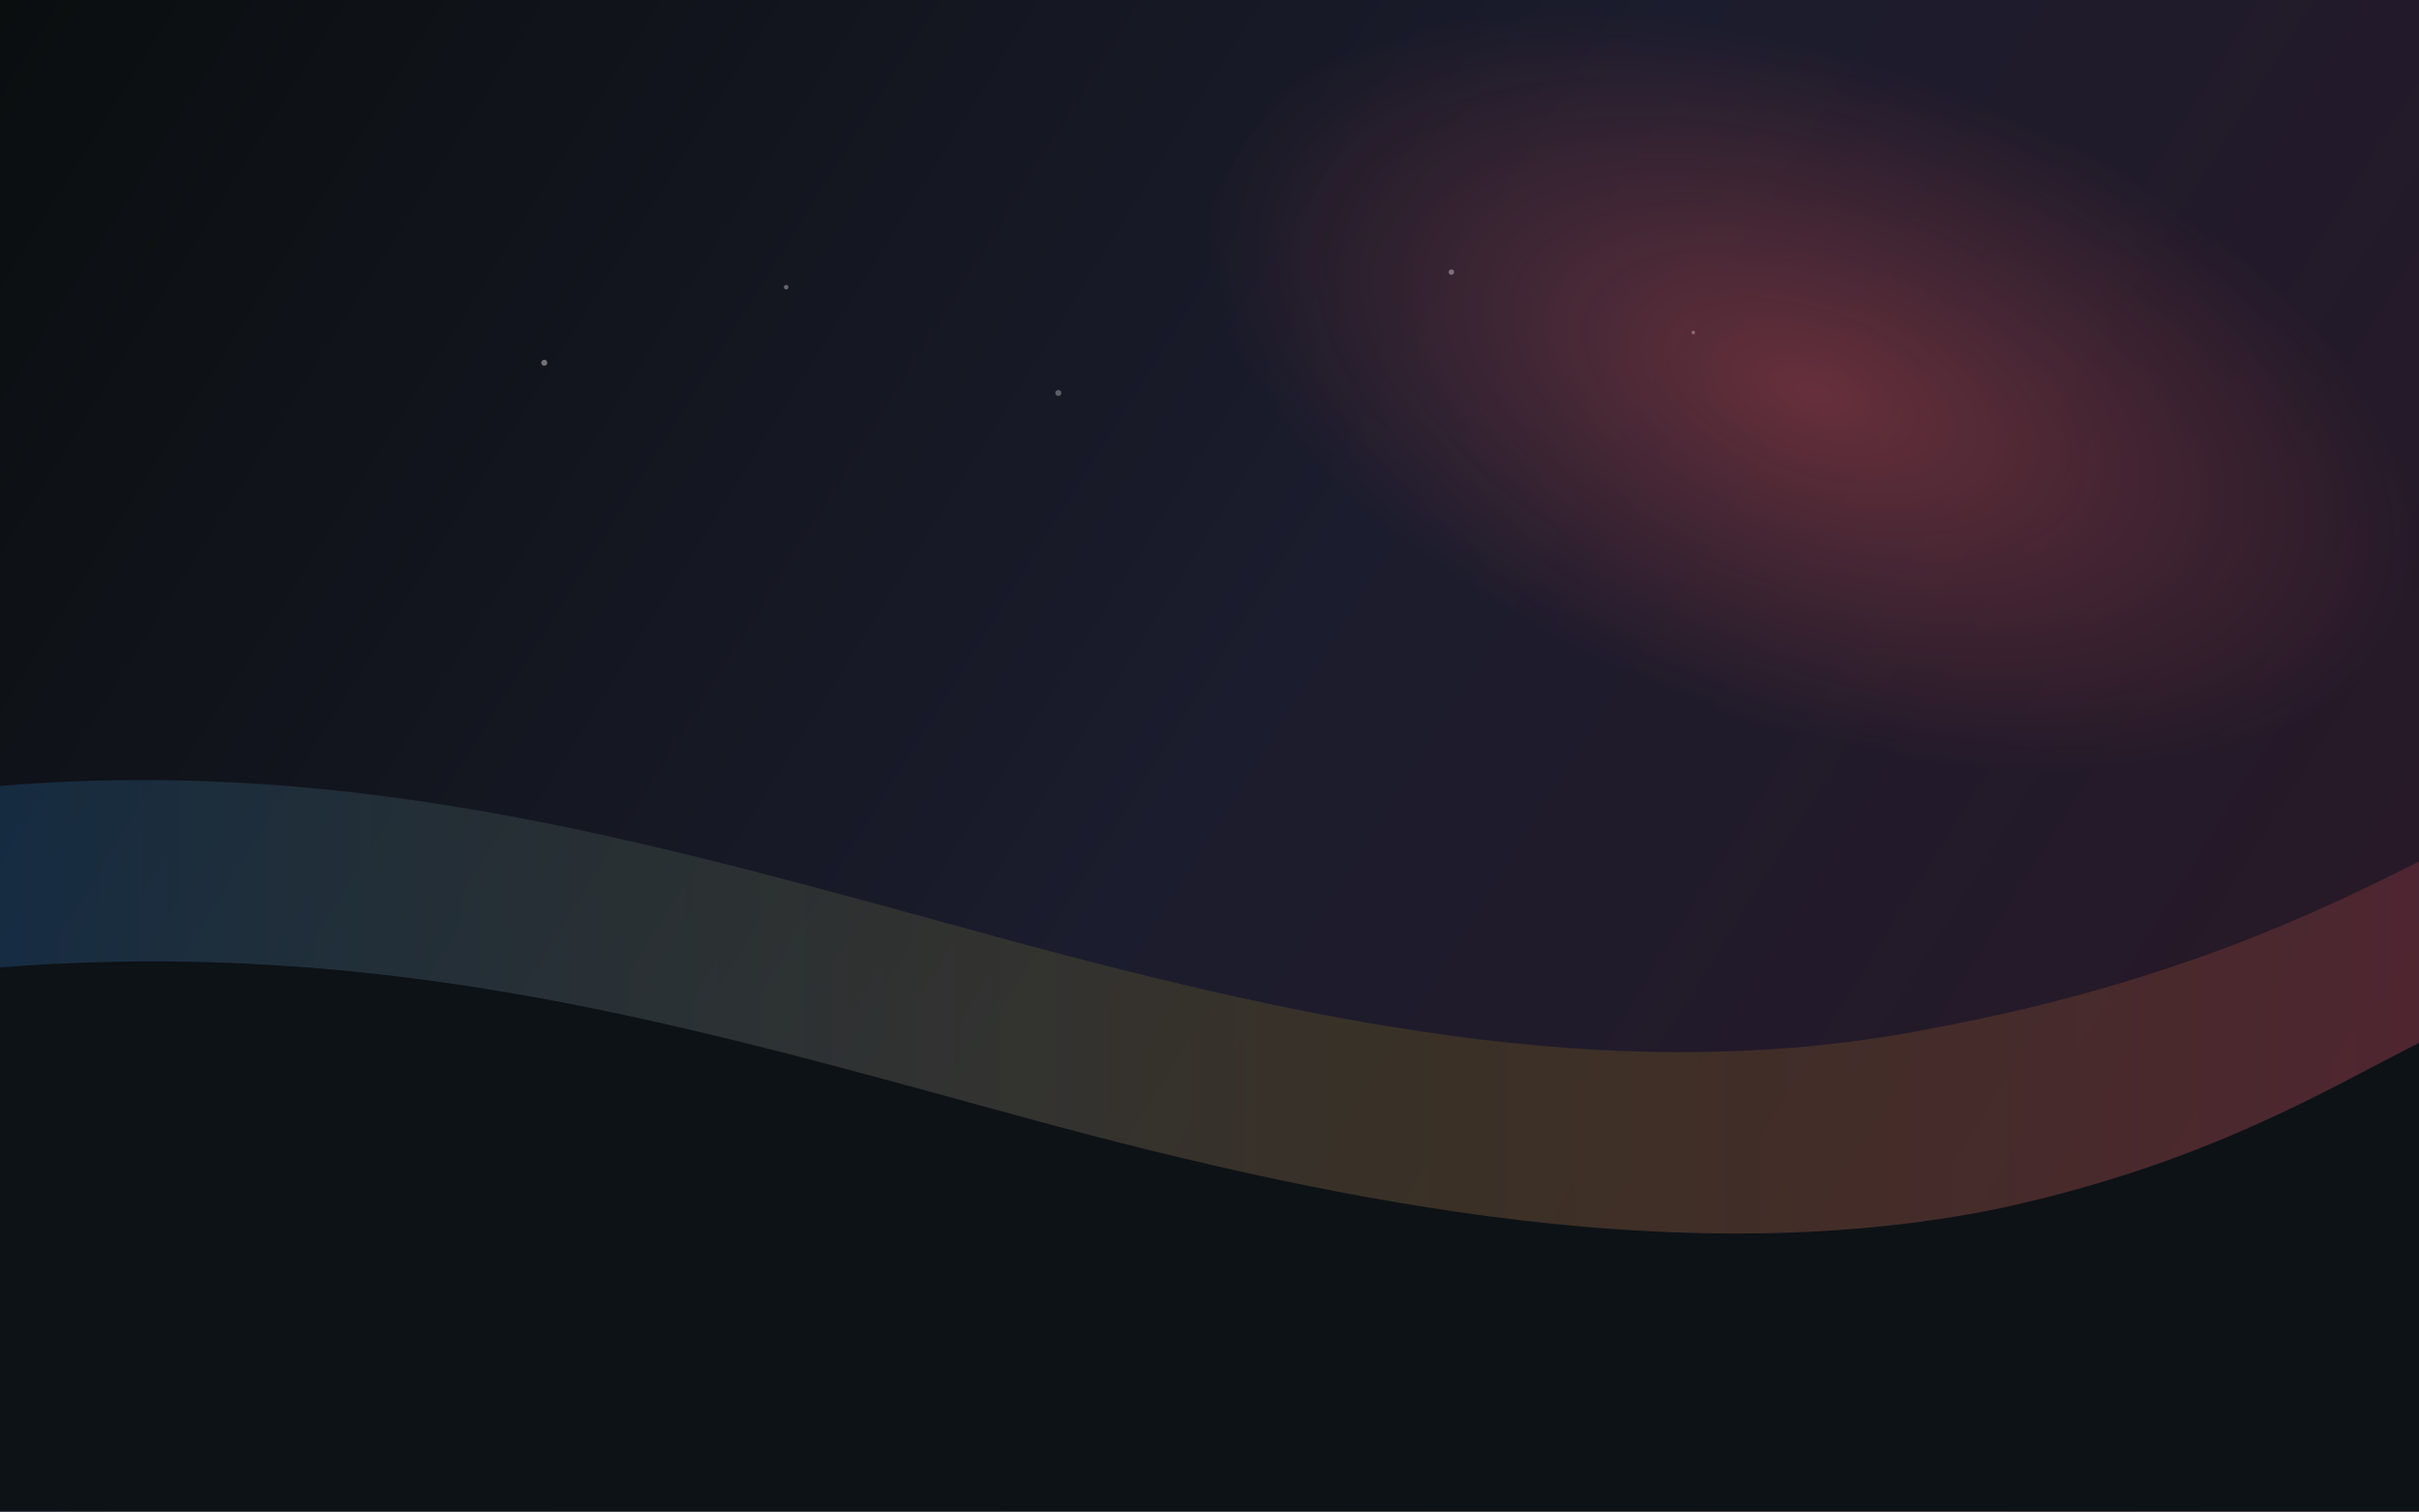
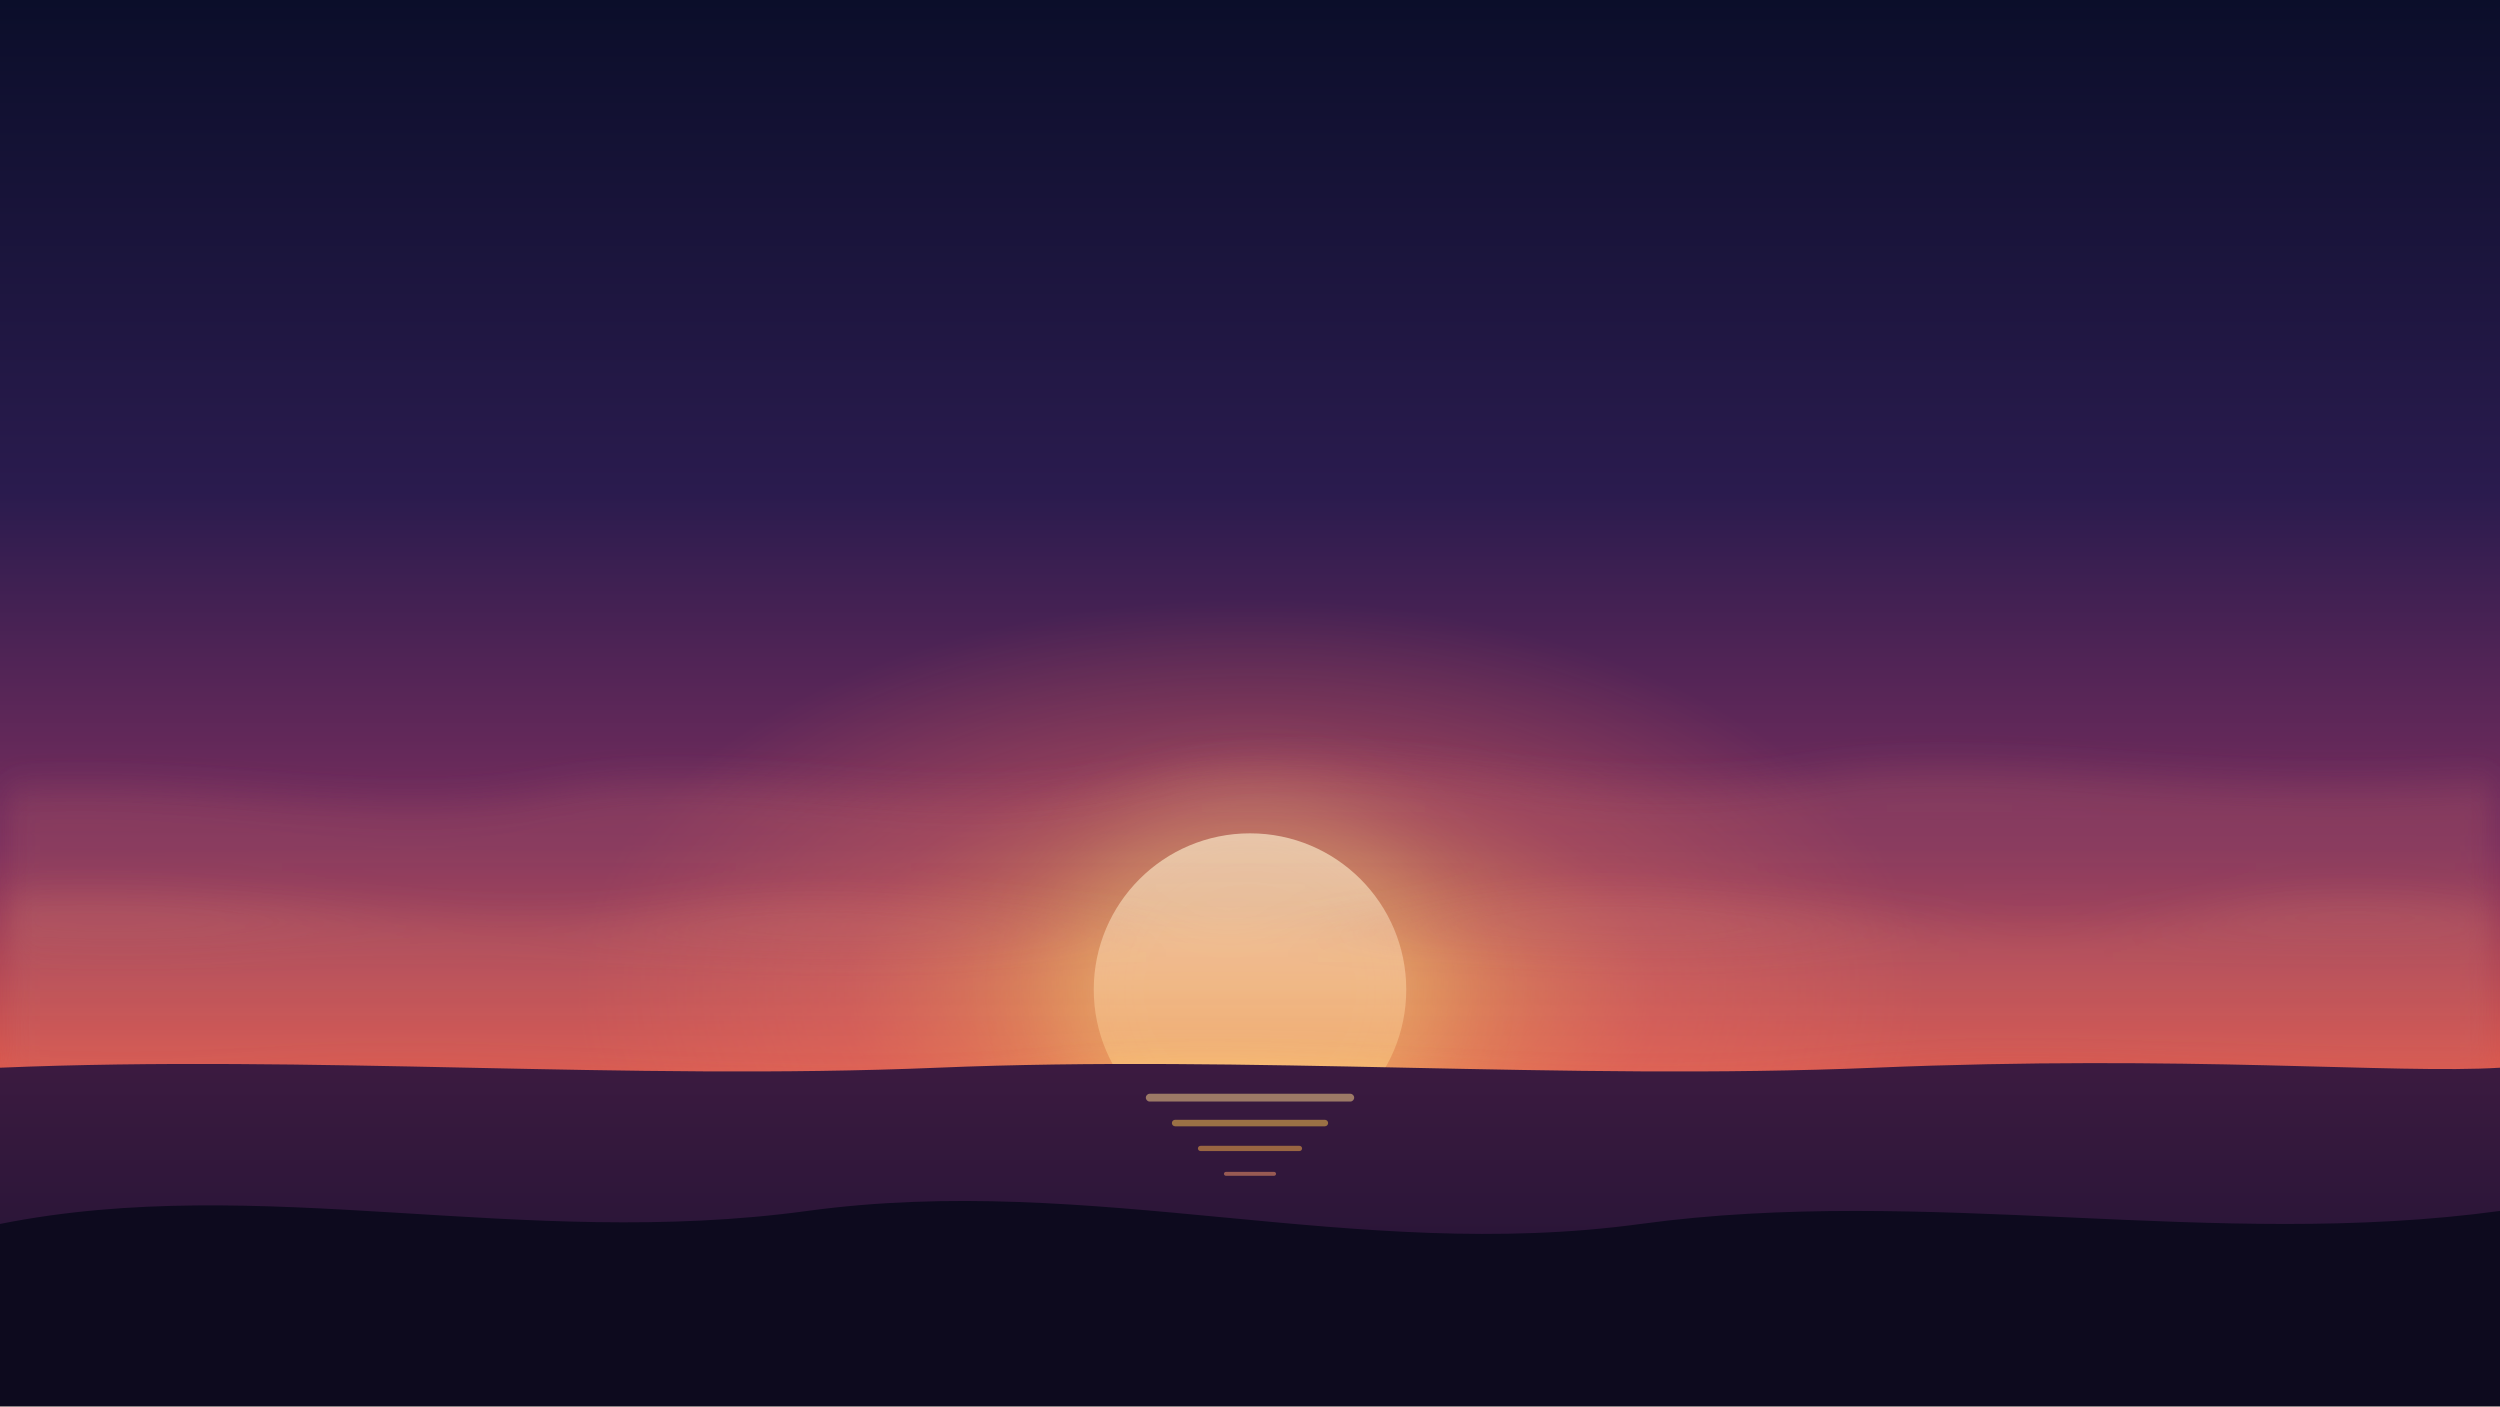
- <svg xmlns="http://www.w3.org/2000/svg" width="1600" height="1000" viewBox="0 0 1600 1000" fill="none">
+ <svg xmlns="http://www.w3.org/2000/svg" width="1920" height="1080" viewBox="0 0 1920 1080" fill="none">
  <defs>
-     <linearGradient id="sky" x1="0" y1="0" x2="1600" y2="1000" gradientUnits="userSpaceOnUse">
-       <stop offset="0" stop-color="#0A0E0F" />
-       <stop offset="0.5" stop-color="#1B1C2D" />
-       <stop offset="1" stop-color="#2B1826" />
+     <linearGradient id="duskSky" x1="0" y1="0" x2="0" y2="1080" gradientUnits="userSpaceOnUse">
+       <stop offset="0" stop-color="#0B0E2A" />
+       <stop offset="0.35" stop-color="#2A1B4E" />
+       <stop offset="0.6" stop-color="#7A2E5E" />
+       <stop offset="0.78" stop-color="#E85D4A" />
+       <stop offset="0.9" stop-color="#FFB347" />
+       <stop offset="1" stop-color="#FFD98E" />
    </linearGradient>
-     <radialGradient id="sunset" cx="0" cy="0" r="1" gradientUnits="userSpaceOnUse" gradientTransform="translate(1200 260) rotate(20) scale(420 220)">
-       <stop stop-color="#FF5C5C" stop-opacity="0.32" />
-       <stop offset="1" stop-color="#FF5C5C" stop-opacity="0" />
+     <radialGradient id="sunGlow" cx="0" cy="0" r="1" gradientUnits="userSpaceOnUse" gradientTransform="translate(960 760) scale(520 300)">
+       <stop stop-color="#FFF3C4" stop-opacity="0.95" />
+       <stop offset="0.25" stop-color="#FFC94D" stop-opacity="0.6" />
+       <stop offset="0.6" stop-color="#FF7A59" stop-opacity="0.25" />
+       <stop offset="1" stop-color="#FF7A59" stop-opacity="0" />
    </radialGradient>
-     <linearGradient id="horizon" x1="0" y1="0" x2="1600" y2="0" gradientUnits="userSpaceOnUse">
-       <stop offset="0" stop-color="#2D90E4" stop-opacity="0.2" />
-       <stop offset="0.6" stop-color="#FFCB00" stop-opacity="0.12" />
-       <stop offset="1" stop-color="#FF5C5C" stop-opacity="0.18" />
+     <linearGradient id="sunDisc" x1="0" y1="0" x2="0" y2="1" gradientUnits="objectBoundingBox">
+       <stop offset="0" stop-color="#FFF6D8" />
+       <stop offset="1" stop-color="#FFB347" />
    </linearGradient>
+     <linearGradient id="cloudFar" x1="0" y1="0" x2="0" y2="1080" gradientUnits="userSpaceOnUse">
+       <stop offset="0" stop-color="#FF9E6B" stop-opacity="0.5" />
+       <stop offset="1" stop-color="#7A2E5E" stop-opacity="0.15" />
+     </linearGradient>
+     <linearGradient id="cloudNear" x1="0" y1="0" x2="0" y2="1080" gradientUnits="userSpaceOnUse">
+       <stop offset="0" stop-color="#FFC98A" stop-opacity="0.55" />
+       <stop offset="1" stop-color="#B84A5E" stop-opacity="0.2" />
+     </linearGradient>
+     <linearGradient id="sea" x1="0" y1="0" x2="0" y2="1080" gradientUnits="userSpaceOnUse">
+       <stop offset="0" stop-color="#FF9E6B" />
+       <stop offset="0.3" stop-color="#7A2E5E" />
+       <stop offset="1" stop-color="#1A1030" />
+     </linearGradient>
+     <filter id="sunBlur" x="-50%" y="-50%" width="200%" height="200%">
+       <feGaussianBlur stdDeviation="30" />
+     </filter>
+     <filter id="cloudBlur" x="-50%" y="-50%" width="200%" height="200%">
+       <feGaussianBlur stdDeviation="14" />
+     </filter>
  </defs>
-   <rect width="1600" height="1000" fill="url(#sky)" />
-   <rect width="1600" height="1000" fill="url(#sunset)" />
-   <path d="M0 520C240 500 440 560 660 620C880 680 1080 720 1280 680C1440 650 1540 600 1600 570V1000H0V520Z" fill="url(#horizon)" />
-   <path d="M0 640C260 620 460 680 680 740C900 800 1120 840 1320 800C1460 770 1540 720 1600 690V1000H0V640Z" fill="#0D1216" />
-   <circle cx="360" cy="240" r="2" fill="#FFFFFF" fill-opacity="0.4" />
-   <circle cx="520" cy="190" r="1.5" fill="#FFFFFF" fill-opacity="0.35" />
-   <circle cx="700" cy="260" r="2" fill="#FFFFFF" fill-opacity="0.3" />
-   <circle cx="960" cy="180" r="1.8" fill="#FFFFFF" fill-opacity="0.35" />
-   <circle cx="1120" cy="220" r="1.2" fill="#FFFFFF" fill-opacity="0.3" />
+   <rect width="1920" height="1080" fill="url(#duskSky)" />
+   <rect width="1920" height="1080" fill="url(#sunGlow)" />
+   <circle cx="960" cy="760" r="120" fill="url(#sunDisc)" />
+   <circle cx="960" cy="760" r="150" fill="#FFD98E" opacity="0.25" filter="url(#sunBlur)" />
+   <g filter="url(#cloudBlur)">
+     <path d="M-100 620C120 580 260 640 420 610C580 580 700 640 880 600C1060 560 1200 630 1380 600C1560 570 1700 630 2020 590V700C1800 740 1600 690 1400 720C1200 750 1000 690 800 720C600 750 400 700 200 720C0 740 -100 700 -100 700Z" fill="url(#cloudFar)" />
+     <path d="M-100 700C160 660 320 730 520 700C720 670 880 740 1100 700C1320 660 1480 740 1700 700C1860 670 1960 720 2020 700V820C1800 850 1600 800 1400 830C1200 860 1000 800 800 830C600 860 400 810 200 830C0 850 -100 810 -100 810Z" fill="url(#cloudNear)" />
+   </g>
+   <path d="M0 820C240 810 480 830 720 820C960 810 1200 830 1440 820C1680 810 1840 825 1920 820V1080H0V820Z" fill="url(#sea)" />
+   <g opacity="0.5">
+     <rect x="880" y="840" width="160" height="6" rx="3" fill="#FFD98E" />
+     <rect x="900" y="860" width="120" height="5" rx="2.5" fill="#FFC94D" />
+     <rect x="920" y="880" width="80" height="4" rx="2" fill="#FFB347" />
+     <rect x="940" y="900" width="40" height="3" rx="1.5" fill="#FF9E6B" />
+   </g>
+   <path d="M0 940C200 900 400 960 620 930C840 900 1040 970 1260 940C1480 910 1700 960 1920 930V1080H0V940Z" fill="#0D0A1E" />
</svg>
